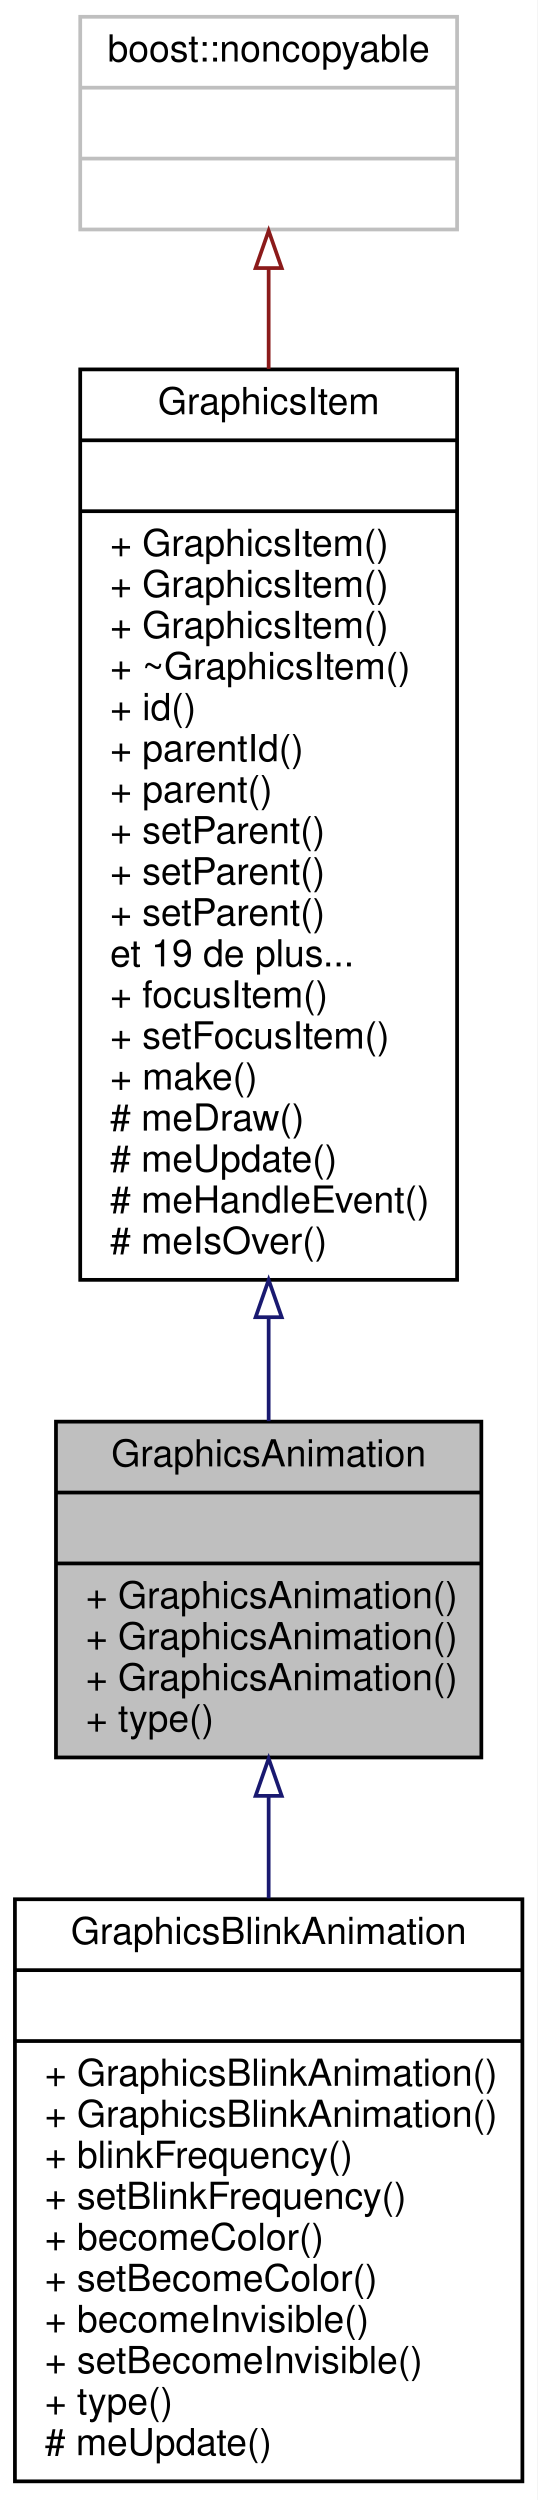
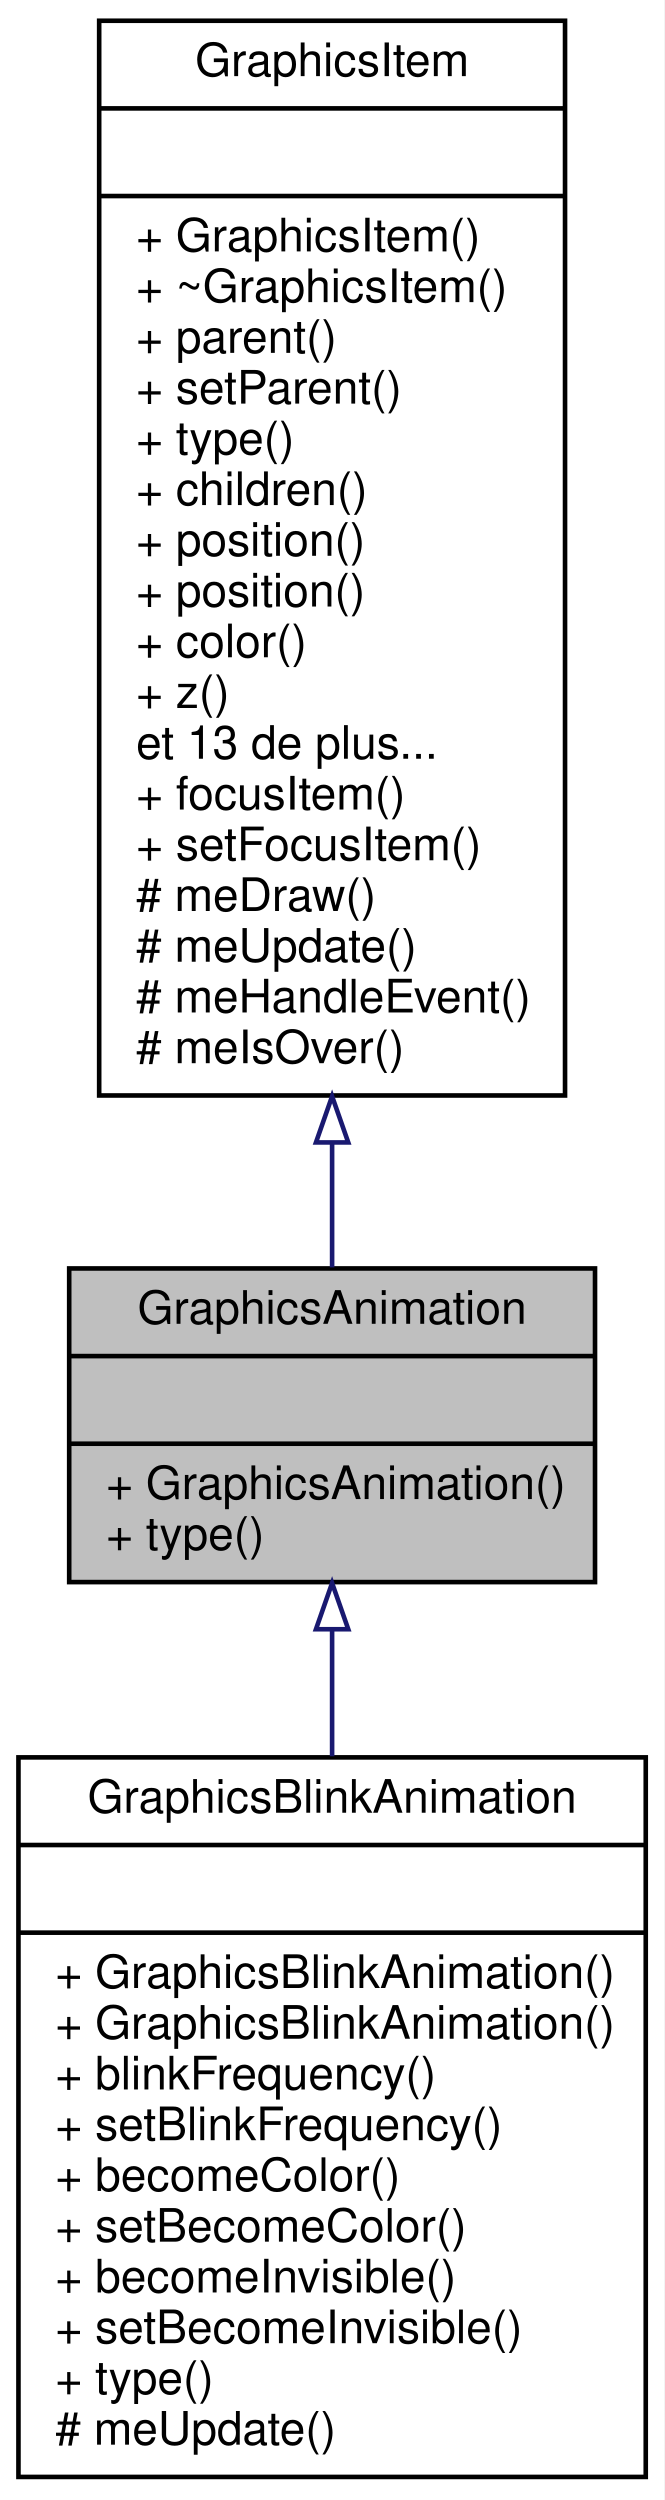
- <svg xmlns="http://www.w3.org/2000/svg" xmlns:xlink="http://www.w3.org/1999/xlink" width="144pt" height="670pt" viewBox="0.00 0.00 144.00 670.00">
-   <g id="graph0" class="graph" transform="scale(1 1) rotate(0) translate(4 666)">
-     <polygon fill="white" stroke="none" points="-4,4 -4,-666 140,-666 140,4 -4,4" />
+ <svg xmlns="http://www.w3.org/2000/svg" xmlns:xlink="http://www.w3.org/1999/xlink" width="144pt" height="542pt" viewBox="0.00 0.00 144.00 542.00">
+   <g id="graph0" class="graph" transform="scale(1 1) rotate(0) translate(4 538)">
+     <polygon fill="white" stroke="none" points="-4,4 -4,-538 140,-538 140,4 -4,4" />
    <g id="node1" class="node">
-       <polygon fill="#bfbfbf" stroke="black" points="11,-195 11,-285 125,-285 125,-195 11,-195" />
-       <text text-anchor="middle" x="68" y="-273" font-family="Helvetica,sans-Serif" font-size="10.00">GraphicsAnimation</text>
-       <polyline fill="none" stroke="black" points="11,-266 125,-266 " />
-       <text text-anchor="middle" x="68" y="-254" font-family="Helvetica,sans-Serif" font-size="10.00"> </text>
-       <polyline fill="none" stroke="black" points="11,-247 125,-247 " />
-       <text text-anchor="start" x="19" y="-235" font-family="Helvetica,sans-Serif" font-size="10.00">+ GraphicsAnimation()</text>
-       <text text-anchor="start" x="19" y="-224" font-family="Helvetica,sans-Serif" font-size="10.00">+ GraphicsAnimation()</text>
+       <polygon fill="#bfbfbf" stroke="black" points="11,-195 11,-263 125,-263 125,-195 11,-195" />
+       <text text-anchor="middle" x="68" y="-251" font-family="Helvetica,sans-Serif" font-size="10.00">GraphicsAnimation</text>
+       <polyline fill="none" stroke="black" points="11,-244 125,-244 " />
+       <text text-anchor="middle" x="68" y="-232" font-family="Helvetica,sans-Serif" font-size="10.00"> </text>
+       <polyline fill="none" stroke="black" points="11,-225 125,-225 " />
      <text text-anchor="start" x="19" y="-213" font-family="Helvetica,sans-Serif" font-size="10.00">+ GraphicsAnimation()</text>
      <text text-anchor="start" x="19" y="-202" font-family="Helvetica,sans-Serif" font-size="10.00">+ type()</text>
    </g>
-     <g id="node4" class="node">
-       <g id="a_node4">
+     <g id="node3" class="node">
+       <g id="a_node3">
        <a xlink:href="class_graphics_blink_animation.html" target="_top" xlink:title="Faire clignoter sont parent. ">
          <polygon fill="white" stroke="black" points="0,-1 0,-157 136,-157 136,-1 0,-1" />
          <text text-anchor="middle" x="68" y="-145" font-family="Helvetica,sans-Serif" font-size="10.00">GraphicsBlinkAnimation</text>
          <polyline fill="none" stroke="black" points="0,-138 136,-138 " />
          <text text-anchor="middle" x="68" y="-126" font-family="Helvetica,sans-Serif" font-size="10.00"> </text>
          <polyline fill="none" stroke="black" points="0,-119 136,-119 " />
          <text text-anchor="start" x="8" y="-107" font-family="Helvetica,sans-Serif" font-size="10.00">+ GraphicsBlinkAnimation()</text>
          <text text-anchor="start" x="8" y="-96" font-family="Helvetica,sans-Serif" font-size="10.00">+ GraphicsBlinkAnimation()</text>
          <text text-anchor="start" x="8" y="-85" font-family="Helvetica,sans-Serif" font-size="10.00">+ blinkFrequency()</text>
          <text text-anchor="start" x="8" y="-74" font-family="Helvetica,sans-Serif" font-size="10.00">+ setBlinkFrequency()</text>
          <text text-anchor="start" x="8" y="-63" font-family="Helvetica,sans-Serif" font-size="10.00">+ becomeColor()</text>
          <text text-anchor="start" x="8" y="-52" font-family="Helvetica,sans-Serif" font-size="10.00">+ setBecomeColor()</text>
          <text text-anchor="start" x="8" y="-41" font-family="Helvetica,sans-Serif" font-size="10.00">+ becomeInvisible()</text>
          <text text-anchor="start" x="8" y="-30" font-family="Helvetica,sans-Serif" font-size="10.00">+ setBecomeInvisible()</text>
          <text text-anchor="start" x="8" y="-19" font-family="Helvetica,sans-Serif" font-size="10.00">+ type()</text>
          <text text-anchor="start" x="8" y="-8" font-family="Helvetica,sans-Serif" font-size="10.00"># meUpdate()</text>
        </a>
      </g>
    </g>
-     <g id="edge3" class="edge">
-       <path fill="none" stroke="midnightblue" d="M68,-184.592C68,-175.768 68,-166.485 68,-157.242" />
-       <polygon fill="none" stroke="midnightblue" points="64.5,-184.71 68,-194.71 71.5,-184.71 64.5,-184.71" />
+     <g id="edge2" class="edge">
+       <path fill="none" stroke="midnightblue" d="M68,-184.613C68,-175.964 68,-166.637 68,-157.241" />
+       <polygon fill="none" stroke="midnightblue" points="64.5,-184.786 68,-194.786 71.5,-184.786 64.5,-184.786" />
    </g>
    <g id="node2" class="node">
      <g id="a_node2">
        <a xlink:href="class_graphics_item.html" target="_top" xlink:title="Classe de base. ">
-           <polygon fill="white" stroke="black" points="17.5,-323 17.5,-567 118.5,-567 118.5,-323 17.5,-323" />
-           <text text-anchor="middle" x="68" y="-555" font-family="Helvetica,sans-Serif" font-size="10.00">GraphicsItem</text>
-           <polyline fill="none" stroke="black" points="17.5,-548 118.5,-548 " />
-           <text text-anchor="middle" x="68" y="-536" font-family="Helvetica,sans-Serif" font-size="10.00"> </text>
-           <polyline fill="none" stroke="black" points="17.5,-529 118.5,-529 " />
-           <text text-anchor="start" x="25.5" y="-517" font-family="Helvetica,sans-Serif" font-size="10.00">+ GraphicsItem()</text>
-           <text text-anchor="start" x="25.5" y="-506" font-family="Helvetica,sans-Serif" font-size="10.00">+ GraphicsItem()</text>
-           <text text-anchor="start" x="25.5" y="-495" font-family="Helvetica,sans-Serif" font-size="10.00">+ GraphicsItem()</text>
-           <text text-anchor="start" x="25.5" y="-484" font-family="Helvetica,sans-Serif" font-size="10.00">+ ~GraphicsItem()</text>
-           <text text-anchor="start" x="25.5" y="-473" font-family="Helvetica,sans-Serif" font-size="10.00">+ id()</text>
-           <text text-anchor="start" x="25.5" y="-462" font-family="Helvetica,sans-Serif" font-size="10.00">+ parentId()</text>
-           <text text-anchor="start" x="25.5" y="-451" font-family="Helvetica,sans-Serif" font-size="10.00">+ parent()</text>
-           <text text-anchor="start" x="25.5" y="-440" font-family="Helvetica,sans-Serif" font-size="10.00">+ setParent()</text>
-           <text text-anchor="start" x="25.5" y="-429" font-family="Helvetica,sans-Serif" font-size="10.00">+ setParent()</text>
-           <text text-anchor="start" x="25.5" y="-418" font-family="Helvetica,sans-Serif" font-size="10.00">+ setParent()</text>
-           <text text-anchor="start" x="25.5" y="-407" font-family="Helvetica,sans-Serif" font-size="10.00">et 19 de plus...</text>
-           <text text-anchor="start" x="25.5" y="-396" font-family="Helvetica,sans-Serif" font-size="10.00">+ focusItem()</text>
-           <text text-anchor="start" x="25.5" y="-385" font-family="Helvetica,sans-Serif" font-size="10.00">+ setFocusItem()</text>
-           <text text-anchor="start" x="25.5" y="-374" font-family="Helvetica,sans-Serif" font-size="10.00">+ make()</text>
-           <text text-anchor="start" x="25.5" y="-363" font-family="Helvetica,sans-Serif" font-size="10.00"># meDraw()</text>
-           <text text-anchor="start" x="25.5" y="-352" font-family="Helvetica,sans-Serif" font-size="10.00"># meUpdate()</text>
-           <text text-anchor="start" x="25.5" y="-341" font-family="Helvetica,sans-Serif" font-size="10.00"># meHandleEvent()</text>
-           <text text-anchor="start" x="25.5" y="-330" font-family="Helvetica,sans-Serif" font-size="10.00"># meIsOver()</text>
+           <polygon fill="white" stroke="black" points="17.5,-300.5 17.5,-533.5 118.5,-533.5 118.5,-300.5 17.5,-300.5" />
+           <text text-anchor="middle" x="68" y="-521.5" font-family="Helvetica,sans-Serif" font-size="10.00">GraphicsItem</text>
+           <polyline fill="none" stroke="black" points="17.5,-514.5 118.5,-514.5 " />
+           <text text-anchor="middle" x="68" y="-502.5" font-family="Helvetica,sans-Serif" font-size="10.00"> </text>
+           <polyline fill="none" stroke="black" points="17.5,-495.5 118.5,-495.5 " />
+           <text text-anchor="start" x="25.5" y="-483.5" font-family="Helvetica,sans-Serif" font-size="10.00">+ GraphicsItem()</text>
+           <text text-anchor="start" x="25.5" y="-472.5" font-family="Helvetica,sans-Serif" font-size="10.00">+ ~GraphicsItem()</text>
+           <text text-anchor="start" x="25.5" y="-461.5" font-family="Helvetica,sans-Serif" font-size="10.00">+ parent()</text>
+           <text text-anchor="start" x="25.5" y="-450.5" font-family="Helvetica,sans-Serif" font-size="10.00">+ setParent()</text>
+           <text text-anchor="start" x="25.5" y="-439.5" font-family="Helvetica,sans-Serif" font-size="10.00">+ type()</text>
+           <text text-anchor="start" x="25.5" y="-428.5" font-family="Helvetica,sans-Serif" font-size="10.00">+ children()</text>
+           <text text-anchor="start" x="25.5" y="-417.5" font-family="Helvetica,sans-Serif" font-size="10.00">+ position()</text>
+           <text text-anchor="start" x="25.5" y="-406.5" font-family="Helvetica,sans-Serif" font-size="10.00">+ position()</text>
+           <text text-anchor="start" x="25.5" y="-395.5" font-family="Helvetica,sans-Serif" font-size="10.00">+ color()</text>
+           <text text-anchor="start" x="25.5" y="-384.5" font-family="Helvetica,sans-Serif" font-size="10.00">+ z()</text>
+           <text text-anchor="start" x="25.5" y="-373.5" font-family="Helvetica,sans-Serif" font-size="10.00">et 13 de plus...</text>
+           <text text-anchor="start" x="25.5" y="-362.5" font-family="Helvetica,sans-Serif" font-size="10.00">+ focusItem()</text>
+           <text text-anchor="start" x="25.5" y="-351.5" font-family="Helvetica,sans-Serif" font-size="10.00">+ setFocusItem()</text>
+           <text text-anchor="start" x="25.5" y="-340.5" font-family="Helvetica,sans-Serif" font-size="10.00"># meDraw()</text>
+           <text text-anchor="start" x="25.5" y="-329.5" font-family="Helvetica,sans-Serif" font-size="10.00"># meUpdate()</text>
+           <text text-anchor="start" x="25.5" y="-318.5" font-family="Helvetica,sans-Serif" font-size="10.00"># meHandleEvent()</text>
+           <text text-anchor="start" x="25.5" y="-307.5" font-family="Helvetica,sans-Serif" font-size="10.00"># meIsOver()</text>
        </a>
      </g>
    </g>
    <g id="edge1" class="edge">
-       <path fill="none" stroke="midnightblue" d="M68,-312.718C68,-302.99 68,-293.663 68,-285.14" />
-       <polygon fill="none" stroke="midnightblue" points="64.5,-312.983 68,-322.983 71.5,-312.983 64.5,-312.983" />
-     </g>
-     <g id="node3" class="node">
-       <polygon fill="white" stroke="#bfbfbf" points="17.5,-604.5 17.5,-661.5 118.5,-661.5 118.5,-604.5 17.5,-604.5" />
-       <text text-anchor="middle" x="68" y="-649.5" font-family="Helvetica,sans-Serif" font-size="10.00">boost::noncopyable</text>
-       <polyline fill="none" stroke="#bfbfbf" points="17.5,-642.5 118.5,-642.5 " />
-       <text text-anchor="middle" x="68" y="-630.5" font-family="Helvetica,sans-Serif" font-size="10.00"> </text>
-       <polyline fill="none" stroke="#bfbfbf" points="17.5,-623.5 118.5,-623.5 " />
-       <text text-anchor="middle" x="68" y="-611.5" font-family="Helvetica,sans-Serif" font-size="10.00"> </text>
-     </g>
-     <g id="edge2" class="edge">
-       <path fill="none" stroke="#8b1a1a" d="M68,-593.933C68,-585.741 68,-576.663 68,-567.15" />
-       <polygon fill="none" stroke="#8b1a1a" points="64.5,-594.154 68,-604.154 71.5,-594.154 64.5,-594.154" />
+       <path fill="none" stroke="midnightblue" d="M68,-290.075C68,-280.413 68,-271.297 68,-263.223" />
+       <polygon fill="none" stroke="midnightblue" points="64.5,-290.319 68,-300.319 71.5,-290.319 64.5,-290.319" />
    </g>
  </g>
</svg>
